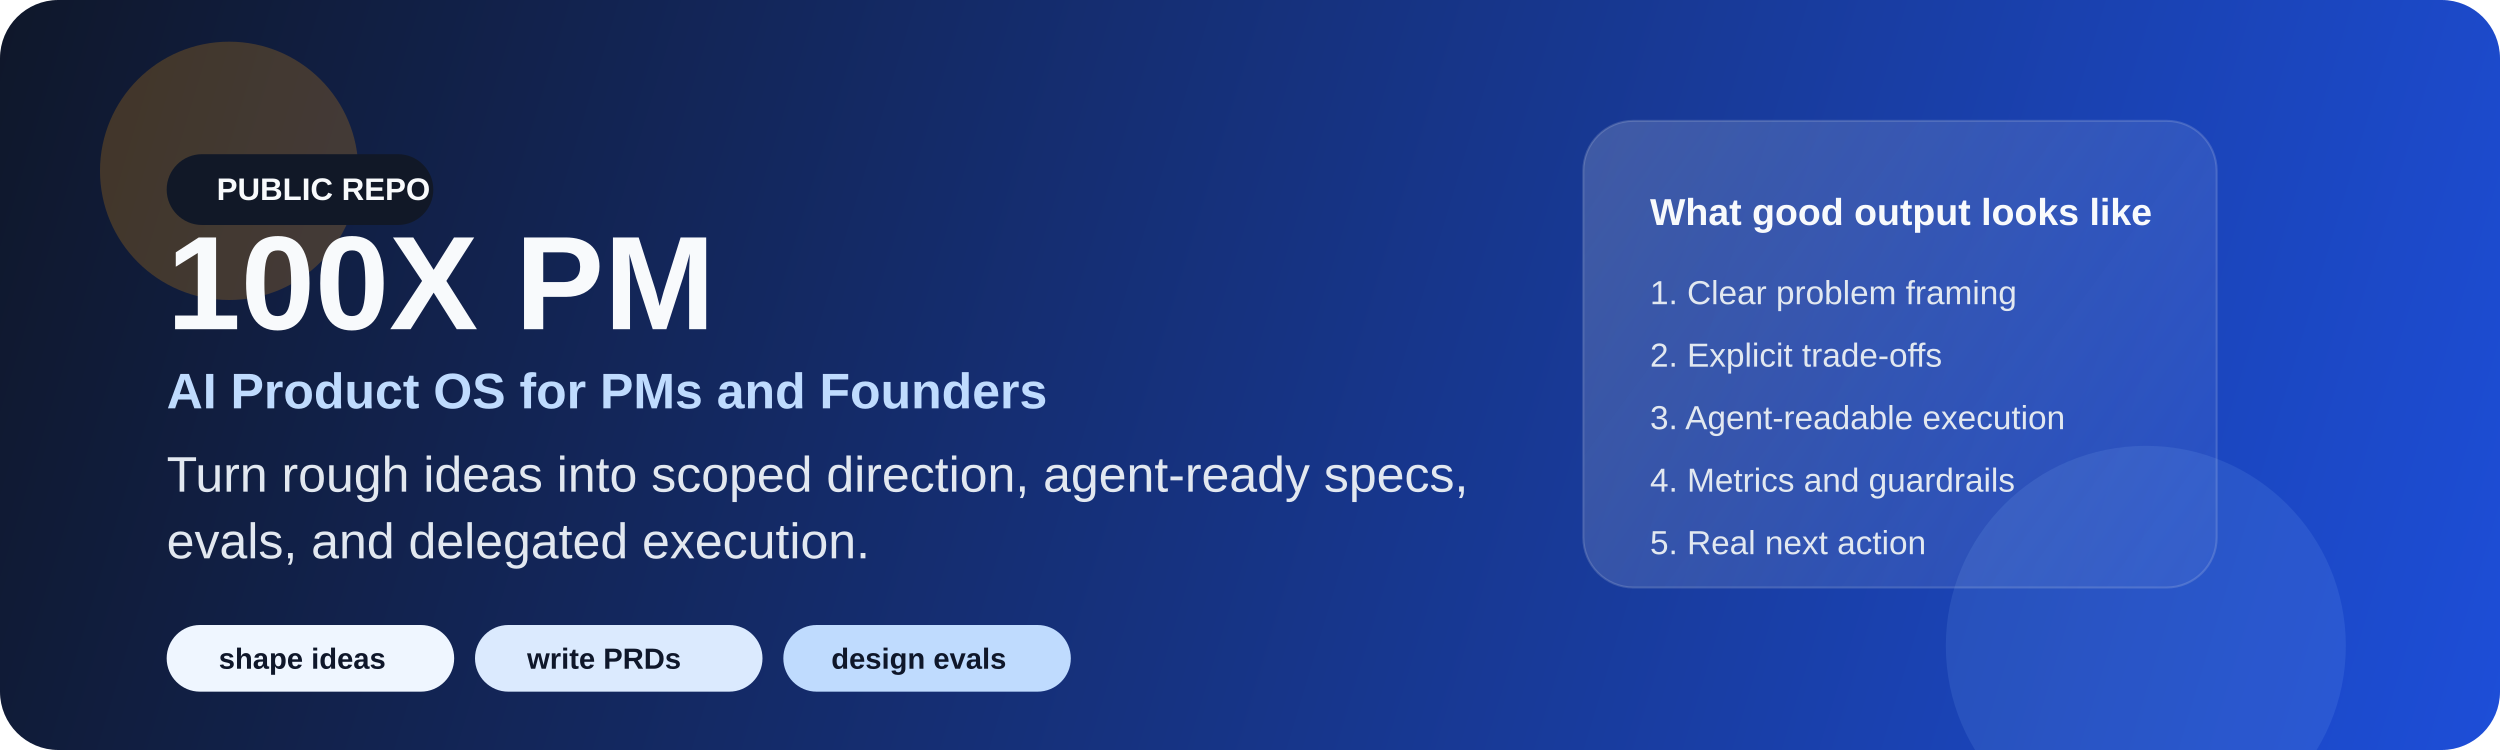
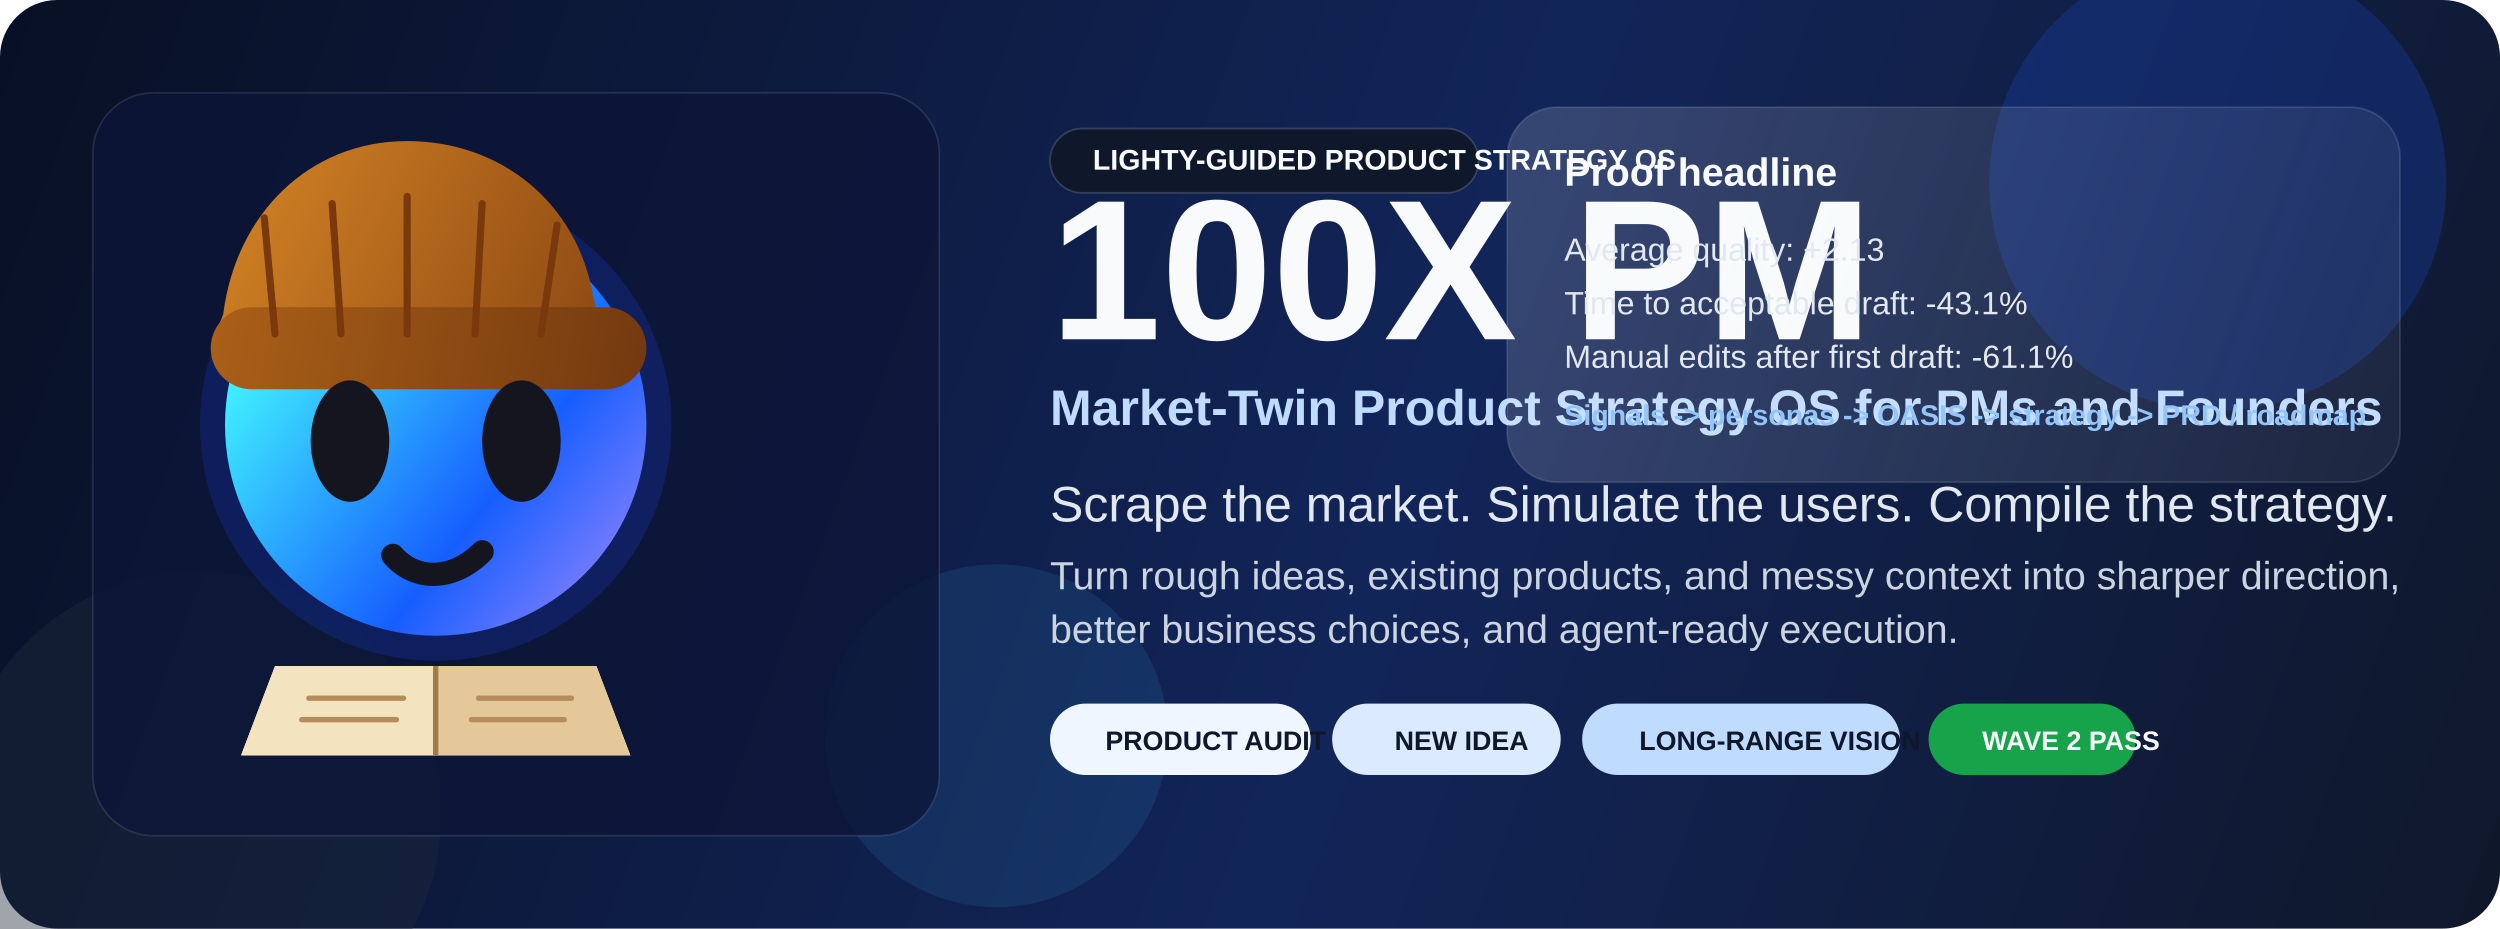
- <svg xmlns="http://www.w3.org/2000/svg" width="1200" height="360" viewBox="0 0 1200 360" fill="none">
+ <svg xmlns="http://www.w3.org/2000/svg" width="1400" height="520" viewBox="0 0 1400 520" fill="none">
  <defs>
-     <linearGradient id="bg" x1="0" y1="0" x2="1200" y2="360" gradientUnits="userSpaceOnUse">
-       <stop stop-color="#0F172A" />
-       <stop offset="1" stop-color="#1D4ED8" />
+     <linearGradient id="bg" x1="0" y1="0" x2="1400" y2="520" gradientUnits="userSpaceOnUse">
+       <stop stop-color="#081024" />
+       <stop offset="0.56" stop-color="#122559" />
+       <stop offset="1" stop-color="#0F172A" />
    </linearGradient>
-     <linearGradient id="card" x1="760" y1="58" x2="1064" y2="282" gradientUnits="userSpaceOnUse">
-       <stop stop-color="#F8FAFC" stop-opacity="0.18" />
-       <stop offset="1" stop-color="#F8FAFC" stop-opacity="0.05" />
+     <linearGradient id="lightyOrb" x1="161" y1="166" x2="423" y2="372" gradientUnits="userSpaceOnUse">
+       <stop stop-color="#41F4FF" />
+       <stop offset="0.48" stop-color="#165EFF" />
+       <stop offset="1" stop-color="#F4A3FF" />
+     </linearGradient>
+     <linearGradient id="beanieTop" x1="125" y1="79" x2="355" y2="190" gradientUnits="userSpaceOnUse">
+       <stop stop-color="#D58525" />
+       <stop offset="1" stop-color="#8A4512" />
+     </linearGradient>
+     <linearGradient id="beanieRib" x1="118" y1="172" x2="362" y2="220" gradientUnits="userSpaceOnUse">
+       <stop stop-color="#AB6018" />
+       <stop offset="1" stop-color="#73390F" />
+     </linearGradient>
+     <linearGradient id="panel" x1="844" y1="60" x2="1324" y2="238" gradientUnits="userSpaceOnUse">
+       <stop stop-color="#F8FAFC" stop-opacity="0.16" />
+       <stop offset="1" stop-color="#F8FAFC" stop-opacity="0.06" />
    </linearGradient>
  </defs>
-   <rect width="1200" height="360" rx="28" fill="url(#bg)" />
-   <circle cx="110" cy="82" r="62" fill="#F59E0B" fill-opacity="0.22" />
-   <circle cx="1030" cy="310" r="96" fill="#93C5FD" fill-opacity="0.12" />
-   <rect x="760" y="58" width="304" height="224" rx="24" fill="url(#card)" stroke="#E2E8F0" stroke-opacity="0.18" />
-   <rect x="80" y="74" width="128" height="34" rx="17" fill="#111827" />
-   <text x="104" y="96" fill="#F8FAFC" font-family="Segoe UI, Arial, sans-serif" font-size="15" font-weight="700">PUBLIC REPO</text>
-   <text x="80" y="158" fill="#F8FAFC" font-family="Segoe UI, Arial, sans-serif" font-size="64" font-weight="800">100X PM</text>
-   <text x="80" y="196" fill="#BFDBFE" font-family="Segoe UI, Arial, sans-serif" font-size="24" font-weight="600">AI Product OS for PMs and Founders</text>
-   <text x="80" y="236" fill="#E2E8F0" font-family="Segoe UI, Arial, sans-serif" font-size="24">Turn rough ideas into scoped direction, agent-ready specs,</text>
-   <text x="80" y="268" fill="#E2E8F0" font-family="Segoe UI, Arial, sans-serif" font-size="24">evals, and delegated execution.</text>
-   <rect x="80" y="300" width="138" height="32" rx="16" fill="#EFF6FF" />
-   <rect x="228" y="300" width="138" height="32" rx="16" fill="#DBEAFE" />
-   <rect x="376" y="300" width="138" height="32" rx="16" fill="#BFDBFE" />
-   <text x="105" y="321" fill="#0F172A" font-family="Segoe UI, Arial, sans-serif" font-size="14" font-weight="700">shape ideas</text>
-   <text x="253" y="321" fill="#0F172A" font-family="Segoe UI, Arial, sans-serif" font-size="14" font-weight="700">write PRDs</text>
-   <text x="399" y="321" fill="#0F172A" font-family="Segoe UI, Arial, sans-serif" font-size="14" font-weight="700">design evals</text>
-   <text x="792" y="108" fill="#F8FAFC" font-family="Segoe UI, Arial, sans-serif" font-size="18" font-weight="700">What good output looks like</text>
-   <text x="792" y="146" fill="#E2E8F0" font-family="Segoe UI, Arial, sans-serif" font-size="16">1. Clear problem framing</text>
-   <text x="792" y="176" fill="#E2E8F0" font-family="Segoe UI, Arial, sans-serif" font-size="16">2. Explicit trade-offs</text>
-   <text x="792" y="206" fill="#E2E8F0" font-family="Segoe UI, Arial, sans-serif" font-size="16">3. Agent-readable execution</text>
-   <text x="792" y="236" fill="#E2E8F0" font-family="Segoe UI, Arial, sans-serif" font-size="16">4. Metrics and guardrails</text>
-   <text x="792" y="266" fill="#E2E8F0" font-family="Segoe UI, Arial, sans-serif" font-size="16">5. Real next action</text>
+   <rect width="1400" height="520" rx="32" fill="url(#bg)" />
+   <circle cx="1242" cy="102" r="128" fill="#1D4ED8" fill-opacity="0.24" />
+   <circle cx="111" cy="456" r="136" fill="#1E293B" fill-opacity="0.42" />
+   <circle cx="558" cy="412" r="96" fill="#38BDF8" fill-opacity="0.11" />
+   <rect x="52" y="52" width="474" height="416" rx="34" fill="#0C1537" fill-opacity="0.78" stroke="#E2E8F0" stroke-opacity="0.12" />
+   <circle cx="244" cy="238" r="132" fill="#1837C3" fill-opacity="0.28" />
+   <circle cx="244" cy="238" r="118" fill="url(#lightyOrb)" />
+   <ellipse cx="244" cy="401" rx="70" ry="16" fill="#050914" fill-opacity="0.74" />
+   <path d="M125 176C132 120 173 79 228 79C281 79 323 114 332 165L339 194H118L125 176Z" fill="url(#beanieTop)" />
+   <rect x="118" y="172" width="244" height="46" rx="23" fill="url(#beanieRib)" />
+   <path d="M154 187L148 122" stroke="#7A380D" stroke-width="4" stroke-linecap="round" />
+   <path d="M191 187L186 114" stroke="#7A380D" stroke-width="4" stroke-linecap="round" />
+   <path d="M228 187V110" stroke="#7A380D" stroke-width="4" stroke-linecap="round" />
+   <path d="M266 187L270 114" stroke="#7A380D" stroke-width="4" stroke-linecap="round" />
+   <path d="M303 187L312 126" stroke="#7A380D" stroke-width="4" stroke-linecap="round" />
+   <ellipse cx="196" cy="247" rx="22" ry="34" fill="#15151F" />
+   <ellipse cx="292" cy="247" rx="22" ry="34" fill="#15151F" />
+   <path d="M220 311C232 325 253 326 270 309" stroke="#15151F" stroke-width="13" stroke-linecap="round" />
+   <path d="M154 373H334L353 423H135L154 373Z" fill="#EDD7B0" />
+   <path d="M154 373H244V423H135L154 373Z" fill="#F4E3BF" />
+   <path d="M244 373H334L353 423H244V373Z" fill="#E5C899" />
+   <path d="M244 373V423" stroke="#9F7A4B" stroke-width="3" />
+   <path d="M173 391H226" stroke="#B58D5D" stroke-width="3" stroke-linecap="round" />
+   <path d="M169 403H222" stroke="#B58D5D" stroke-width="3" stroke-linecap="round" />
+   <path d="M268 391H320" stroke="#B58D5D" stroke-width="3" stroke-linecap="round" />
+   <path d="M264 403H316" stroke="#B58D5D" stroke-width="3" stroke-linecap="round" />
+   <rect x="588" y="72" width="240" height="36" rx="18" fill="#0F172A" stroke="#E2E8F0" stroke-opacity="0.18" />
+   <text x="612" y="95" fill="#F8FAFC" font-family="Segoe UI, Arial, sans-serif" font-size="16" font-weight="700">LIGHTY-GUIDED PRODUCT STRATEGY OS</text>
+   <text x="588" y="190" fill="#F8FAFC" font-family="Segoe UI, Arial, sans-serif" font-size="112" font-weight="800">100X PM</text>
+   <text x="588" y="238" fill="#BFDBFE" font-family="Segoe UI, Arial, sans-serif" font-size="28" font-weight="700">Market-Twin Product Strategy OS for PMs and Founders</text>
+   <text x="588" y="292" fill="#E2E8F0" font-family="Segoe UI, Arial, sans-serif" font-size="28">Scrape the market. Simulate the users. Compile the strategy.</text>
+   <text x="588" y="330" fill="#CBD5E1" font-family="Segoe UI, Arial, sans-serif" font-size="22">Turn rough ideas, existing products, and messy context into sharper direction,</text>
+   <text x="588" y="360" fill="#CBD5E1" font-family="Segoe UI, Arial, sans-serif" font-size="22">better business choices, and agent-ready execution.</text>
+   <rect x="588" y="394" width="146" height="40" rx="20" fill="#EFF6FF" />
+   <rect x="746" y="394" width="128" height="40" rx="20" fill="#DBEAFE" />
+   <rect x="886" y="394" width="178" height="40" rx="20" fill="#BFDBFE" />
+   <text x="619" y="420" fill="#0F172A" font-family="Segoe UI, Arial, sans-serif" font-size="15" font-weight="700">PRODUCT AUDIT</text>
+   <text x="781" y="420" fill="#0F172A" font-family="Segoe UI, Arial, sans-serif" font-size="15" font-weight="700">NEW IDEA</text>
+   <text x="918" y="420" fill="#0F172A" font-family="Segoe UI, Arial, sans-serif" font-size="15" font-weight="700">LONG-RANGE VISION</text>
+   <rect x="1080" y="394" width="116" height="40" rx="20" fill="#16A34A" />
+   <text x="1110" y="420" fill="#F8FAFC" font-family="Segoe UI, Arial, sans-serif" font-size="15" font-weight="800">WAVE 2 PASS</text>
+   <rect x="844" y="60" width="500" height="210" rx="28" fill="url(#panel)" stroke="#E2E8F0" stroke-opacity="0.14" />
+   <text x="876" y="104" fill="#F8FAFC" font-family="Segoe UI, Arial, sans-serif" font-size="22" font-weight="700">Proof headline</text>
+   <text x="876" y="146" fill="#E2E8F0" font-family="Segoe UI, Arial, sans-serif" font-size="18">Average quality: +2.13</text>
+   <text x="876" y="176" fill="#E2E8F0" font-family="Segoe UI, Arial, sans-serif" font-size="18">Time to acceptable draft: -43.1%</text>
+   <text x="876" y="206" fill="#E2E8F0" font-family="Segoe UI, Arial, sans-serif" font-size="18">Manual edits after first draft: -61.1%</text>
+   <text x="876" y="238" fill="#93C5FD" font-family="Segoe UI, Arial, sans-serif" font-size="16" font-weight="700">Signals -&gt; personas -&gt; OASIS -&gt; strategy -&gt; PRD / roadmap</text>
</svg>
